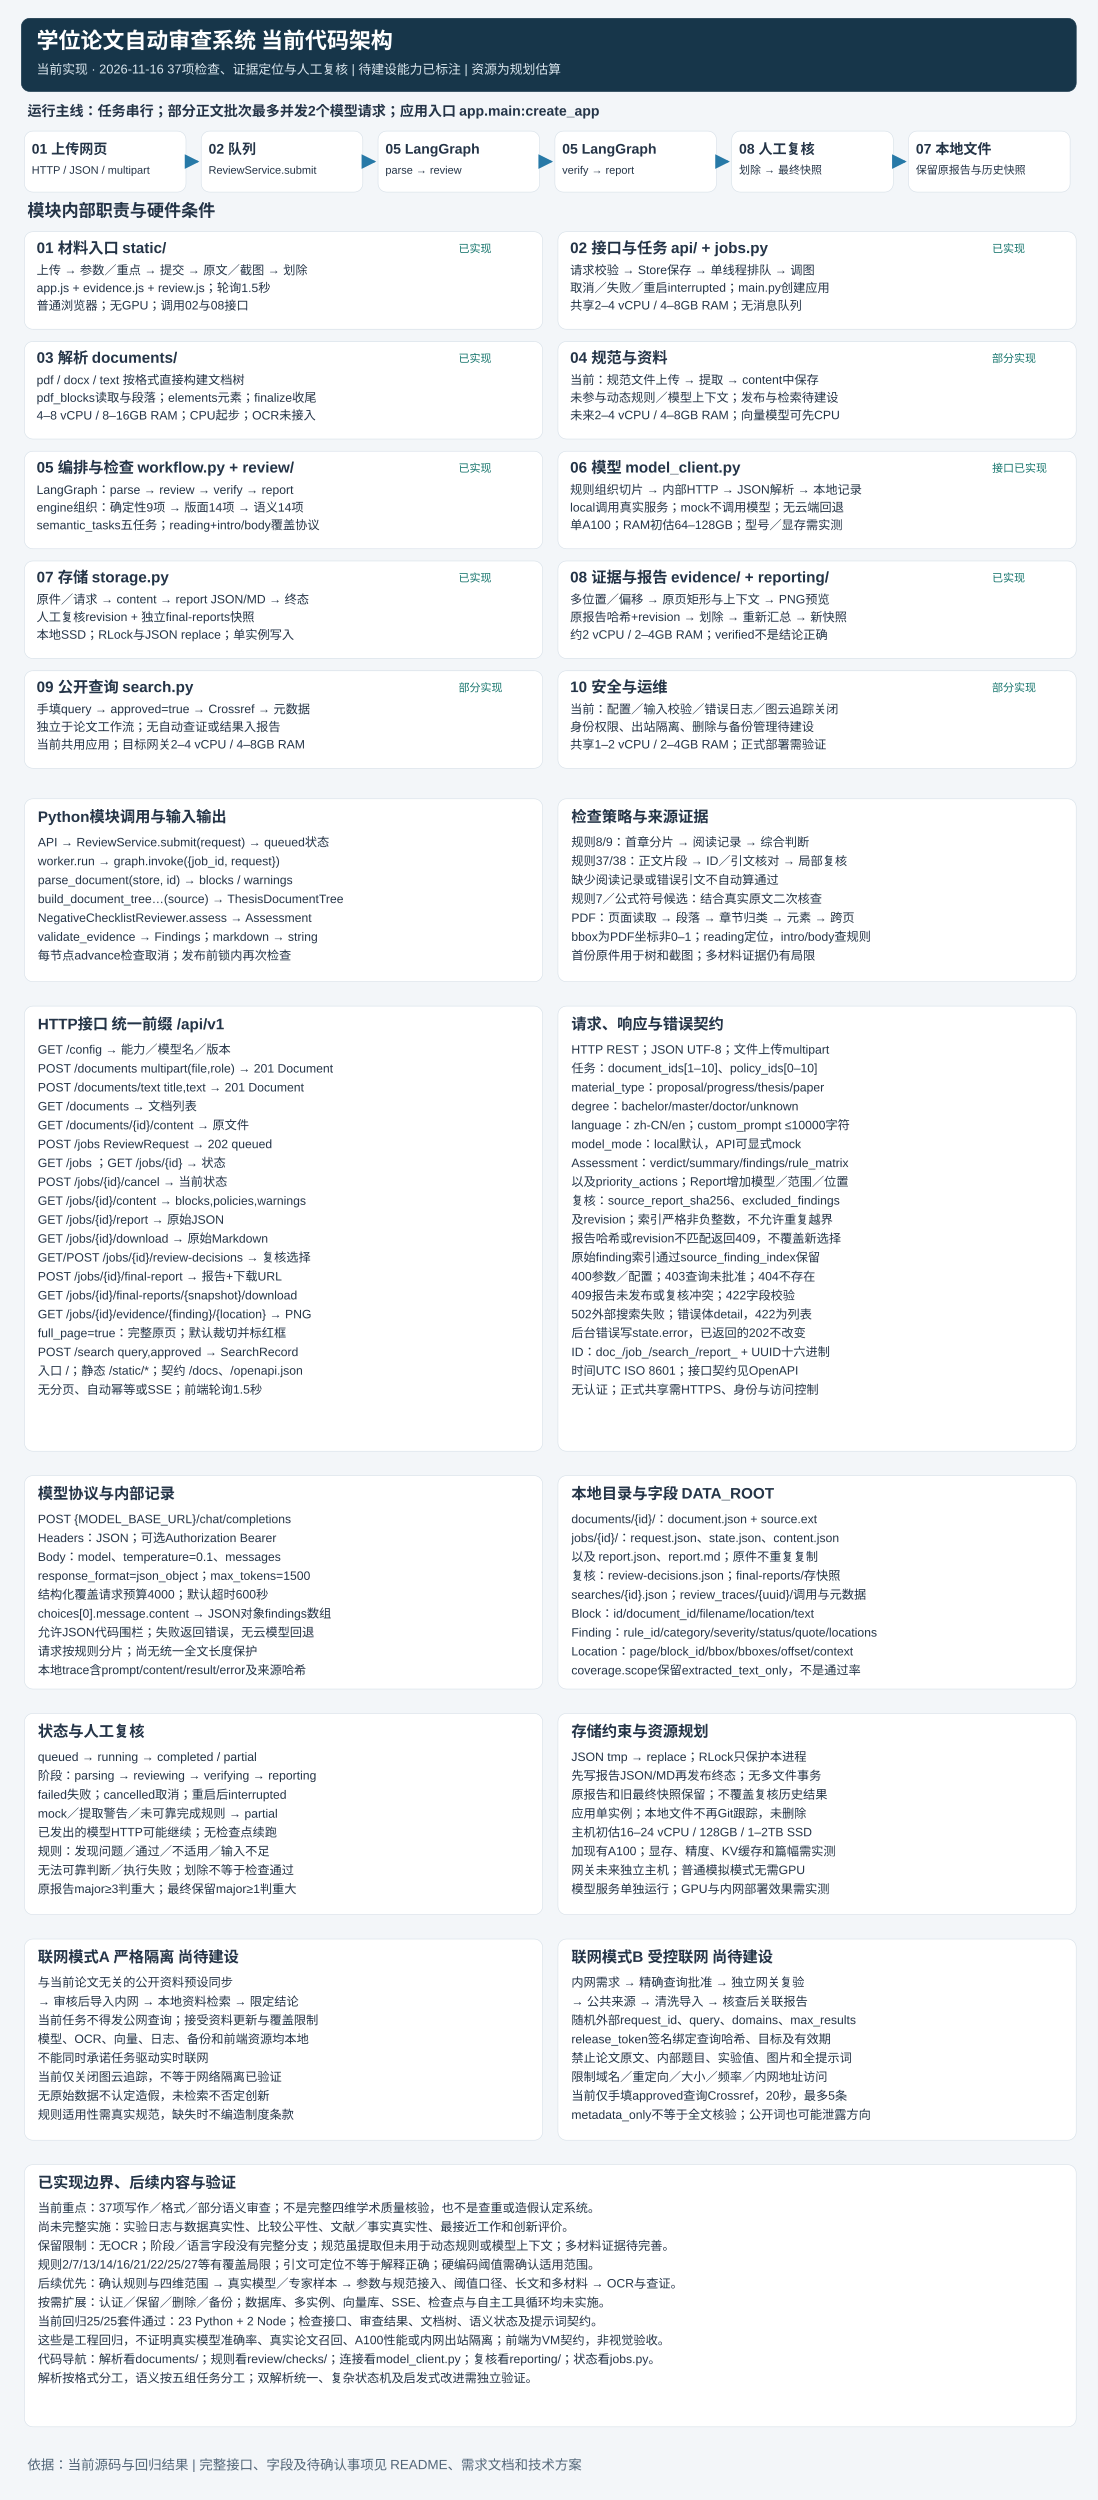
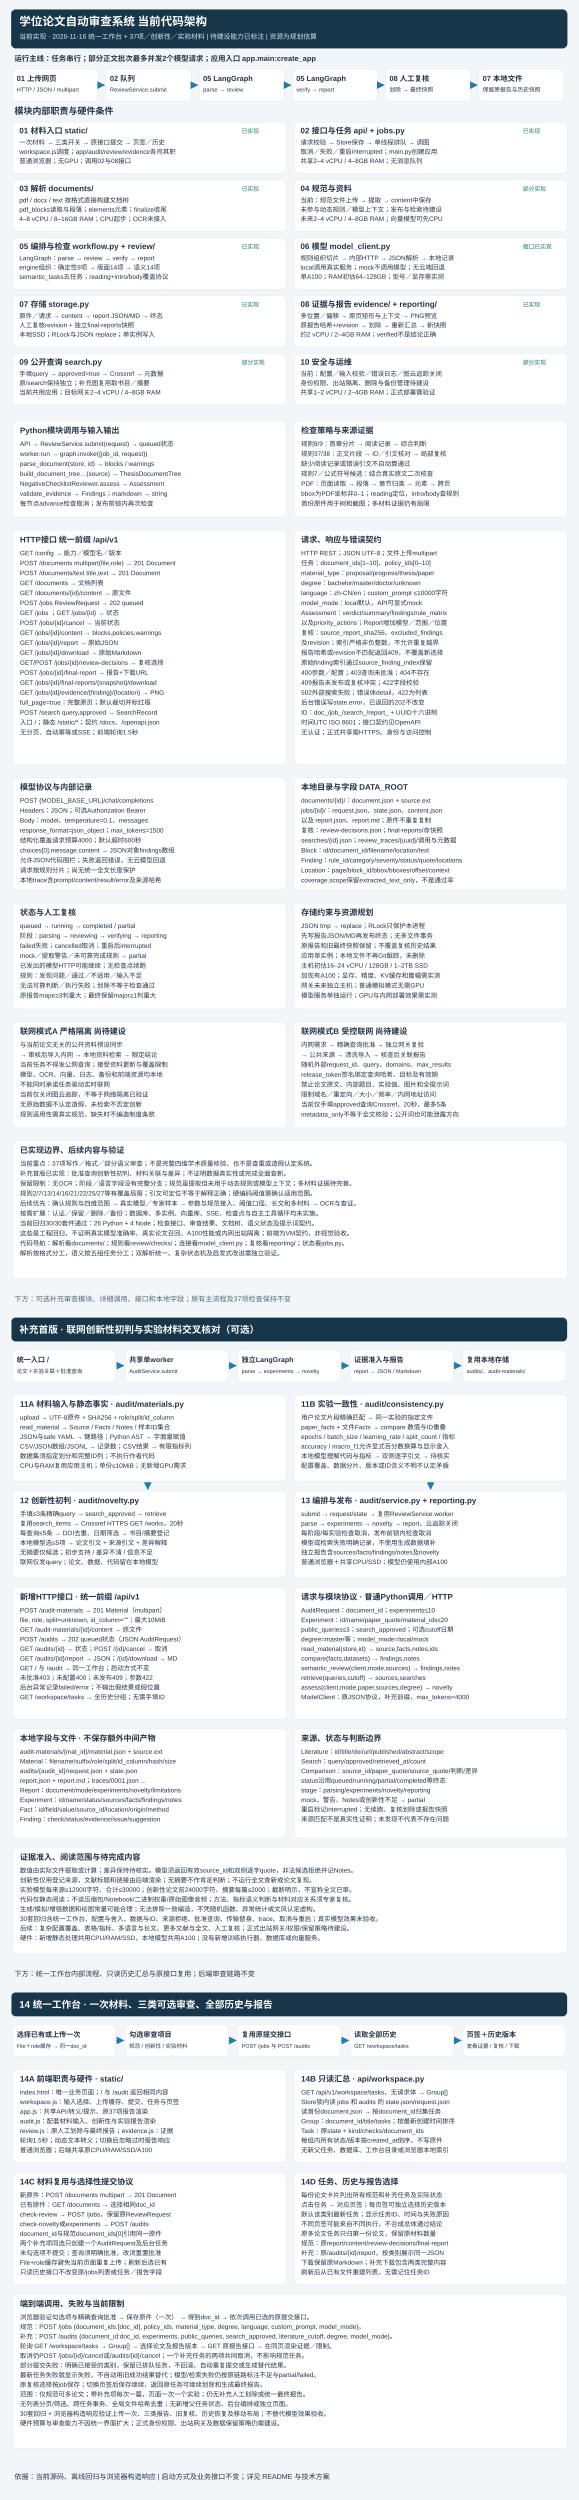
- <svg xmlns="http://www.w3.org/2000/svg" width="1800" height="4100" viewBox="0 0 1800 4100" role="img" aria-labelledby="title desc">
+ <svg xmlns="http://www.w3.org/2000/svg" width="1800" height="7780" viewBox="0 0 1800 7780" role="img" aria-labelledby="title desc">
  <defs>
    <marker id="arrow" markerWidth="8" markerHeight="8" refX="7" refY="4" orient="auto">
      <path d="M0,0 L8,4 L0,8 Z" fill="#2779a7" />
    </marker>
  </defs>
  <g font-family="PingFang SC, Microsoft YaHei, Arial, sans-serif">
-     <rect x="0" y="0" width="1800" height="4100" rx="0" fill="#f3f6f9" stroke="#f3f6f9" />
+     <rect x="0" y="0" width="1800" height="7780" rx="0" fill="#f3f6f9" stroke="#f3f6f9" />
    <rect x="35" y="30" width="1730" height="120" rx="14" fill="#17364a" stroke="#17364a" />
    <text x="60" y="79" font-size="36" fill="#fff" font-weight="600">学位论文自动审查系统  当前代码架构</text>
-     <text x="60" y="121" font-size="21" fill="#dae6ee" font-weight="400">当前实现 · 2026-11-16  37项检查、证据定位与人工复核  |  待建设能力已标注  |  资源为规划估算</text>
+     <text x="60" y="121" font-size="21" fill="#dae6ee" font-weight="400">当前实现 · 2026-11-16  统一工作台 + 37项／创新性／实验材料  |  待建设能力已标注  |  资源为规划估算</text>
    <text x="45" y="190" font-size="23" fill="#243447" font-weight="600">运行主线：任务串行；部分正文批次最多并发2个模型请求；应用入口 app.main:create_app</text>
    <rect x="40" y="215" width="265" height="100" rx="14" fill="#fff" stroke="#d7e0e8" />
    <text x="52" y="252" font-size="23" fill="#243447" font-weight="600">01 上传网页</text>
    <text x="52" y="285" font-size="18" fill="#243447" font-weight="400">HTTP / JSON / multipart</text>
    <path d="M307,265 L324,265" stroke="#2779a7" stroke-width="3" marker-end="url(#arrow)" />
    <rect x="330" y="215" width="265" height="100" rx="14" fill="#fff" stroke="#d7e0e8" />
    <text x="342" y="252" font-size="23" fill="#243447" font-weight="600">02 队列</text>
    <text x="342" y="285" font-size="18" fill="#243447" font-weight="400">ReviewService.submit</text>
    <path d="M597,265 L614,265" stroke="#2779a7" stroke-width="3" marker-end="url(#arrow)" />
    <rect x="620" y="215" width="265" height="100" rx="14" fill="#fff" stroke="#d7e0e8" />
    <text x="632" y="252" font-size="23" fill="#243447" font-weight="600">05 LangGraph</text>
    <text x="632" y="285" font-size="18" fill="#243447" font-weight="400">parse → review</text>
    <path d="M887,265 L904,265" stroke="#2779a7" stroke-width="3" marker-end="url(#arrow)" />
    <rect x="910" y="215" width="265" height="100" rx="14" fill="#fff" stroke="#d7e0e8" />
    <text x="922" y="252" font-size="23" fill="#243447" font-weight="600">05 LangGraph</text>
    <text x="922" y="285" font-size="18" fill="#243447" font-weight="400">verify → report</text>
    <path d="M1177,265 L1194,265" stroke="#2779a7" stroke-width="3" marker-end="url(#arrow)" />
    <rect x="1200" y="215" width="265" height="100" rx="14" fill="#fff" stroke="#d7e0e8" />
    <text x="1212" y="252" font-size="23" fill="#243447" font-weight="600">08 人工复核</text>
    <text x="1212" y="285" font-size="18" fill="#243447" font-weight="400">划除 → 最终快照</text>
    <path d="M1467,265 L1484,265" stroke="#2779a7" stroke-width="3" marker-end="url(#arrow)" />
    <rect x="1490" y="215" width="265" height="100" rx="14" fill="#fff" stroke="#d7e0e8" />
    <text x="1502" y="252" font-size="23" fill="#243447" font-weight="600">07 本地文件</text>
    <text x="1502" y="285" font-size="18" fill="#243447" font-weight="400">保留原报告与历史快照</text>
    <text x="45" y="355" font-size="28" fill="#243447" font-weight="600">模块内部职责与硬件条件</text>
    <rect x="40" y="380" width="850" height="160" rx="14" fill="#fff" stroke="#d7e0e8" />
    <text x="60" y="415" font-size="25" fill="#243447" font-weight="600">01 材料入口  static/</text>
    <text x="752" y="414" font-size="18" fill="#16756d" font-weight="400">已实现</text>
-     <text x="60" y="450" font-size="20" fill="#243447" font-weight="400">上传 → 参数／重点 → 提交 → 原文／截图 → 划除</text>
-     <text x="60" y="479" font-size="20" fill="#243447" font-weight="400">app.js + evidence.js + review.js；轮询1.5秒</text>
+     <text x="60" y="450" font-size="20" fill="#243447" font-weight="400">一次材料 → 三类开关 → 原接口提交 → 页签／历史</text>
+     <text x="60" y="479" font-size="20" fill="#243447" font-weight="400">workspace.js调度；app/audit/review/evidence各司其职</text>
    <text x="60" y="508" font-size="20" fill="#243447" font-weight="400">普通浏览器；无GPU；调用02与08接口</text>
    <rect x="915" y="380" width="850" height="160" rx="14" fill="#fff" stroke="#d7e0e8" />
    <text x="935" y="415" font-size="25" fill="#243447" font-weight="600">02 接口与任务  api/ + jobs.py</text>
    <text x="1627" y="414" font-size="18" fill="#16756d" font-weight="400">已实现</text>
    <text x="935" y="450" font-size="20" fill="#243447" font-weight="400">请求校验 → Store保存 → 单线程排队 → 调图</text>
    <text x="935" y="479" font-size="20" fill="#243447" font-weight="400">取消／失败／重启interrupted；main.py创建应用</text>
    <text x="935" y="508" font-size="20" fill="#243447" font-weight="400">共享2–4 vCPU / 4–8GB RAM；无消息队列</text>
    <rect x="40" y="560" width="850" height="160" rx="14" fill="#fff" stroke="#d7e0e8" />
    <text x="60" y="595" font-size="25" fill="#243447" font-weight="600">03 解析  documents/</text>
    <text x="752" y="594" font-size="18" fill="#16756d" font-weight="400">已实现</text>
    <text x="60" y="630" font-size="20" fill="#243447" font-weight="400">pdf / docx / text 按格式直接构建文档树</text>
    <text x="60" y="659" font-size="20" fill="#243447" font-weight="400">pdf_blocks读取与段落；elements元素；finalize收尾</text>
    <text x="60" y="688" font-size="20" fill="#243447" font-weight="400">4–8 vCPU / 8–16GB RAM；CPU起步；OCR未接入</text>
    <rect x="915" y="560" width="850" height="160" rx="14" fill="#fff" stroke="#d7e0e8" />
    <text x="935" y="595" font-size="25" fill="#243447" font-weight="600">04 规范与资料</text>
    <text x="1627" y="594" font-size="18" fill="#16756d" font-weight="400">部分实现</text>
    <text x="935" y="630" font-size="20" fill="#243447" font-weight="400">当前：规范文件上传 → 提取 → content中保存</text>
    <text x="935" y="659" font-size="20" fill="#243447" font-weight="400">未参与动态规则／模型上下文；发布与检索待建设</text>
    <text x="935" y="688" font-size="20" fill="#243447" font-weight="400">未来2–4 vCPU / 4–8GB RAM；向量模型可先CPU</text>
    <rect x="40" y="740" width="850" height="160" rx="14" fill="#fff" stroke="#d7e0e8" />
    <text x="60" y="775" font-size="25" fill="#243447" font-weight="600">05 编排与检查  workflow.py + review/</text>
    <text x="752" y="774" font-size="18" fill="#16756d" font-weight="400">已实现</text>
    <text x="60" y="810" font-size="20" fill="#243447" font-weight="400">LangGraph：parse → review → verify → report</text>
    <text x="60" y="839" font-size="20" fill="#243447" font-weight="400">engine组织：确定性9项 → 版面14项 → 语义14项</text>
    <text x="60" y="868" font-size="20" fill="#243447" font-weight="400">semantic_tasks五任务；reading+intro/body覆盖协议</text>
    <rect x="915" y="740" width="850" height="160" rx="14" fill="#fff" stroke="#d7e0e8" />
    <text x="935" y="775" font-size="25" fill="#243447" font-weight="600">06 模型  model_client.py</text>
    <text x="1627" y="774" font-size="18" fill="#16756d" font-weight="400">接口已实现</text>
    <text x="935" y="810" font-size="20" fill="#243447" font-weight="400">规则组织切片 → 内部HTTP → JSON解析 → 本地记录</text>
    <text x="935" y="839" font-size="20" fill="#243447" font-weight="400">local调用真实服务；mock不调用模型；无云端回退</text>
    <text x="935" y="868" font-size="20" fill="#243447" font-weight="400">单A100；RAM初估64–128GB；型号／显存需实测</text>
    <rect x="40" y="920" width="850" height="160" rx="14" fill="#fff" stroke="#d7e0e8" />
    <text x="60" y="955" font-size="25" fill="#243447" font-weight="600">07 存储  storage.py</text>
    <text x="752" y="954" font-size="18" fill="#16756d" font-weight="400">已实现</text>
    <text x="60" y="990" font-size="20" fill="#243447" font-weight="400">原件／请求 → content → report JSON/MD → 终态</text>
    <text x="60" y="1019" font-size="20" fill="#243447" font-weight="400">人工复核revision + 独立final-reports快照</text>
    <text x="60" y="1048" font-size="20" fill="#243447" font-weight="400">本地SSD；RLock与JSON replace；单实例写入</text>
    <rect x="915" y="920" width="850" height="160" rx="14" fill="#fff" stroke="#d7e0e8" />
    <text x="935" y="955" font-size="25" fill="#243447" font-weight="600">08 证据与报告  evidence/ + reporting/</text>
    <text x="1627" y="954" font-size="18" fill="#16756d" font-weight="400">已实现</text>
    <text x="935" y="990" font-size="20" fill="#243447" font-weight="400">多位置／偏移 → 原页矩形与上下文 → PNG预览</text>
    <text x="935" y="1019" font-size="20" fill="#243447" font-weight="400">原报告哈希+revision → 划除 → 重新汇总 → 新快照</text>
    <text x="935" y="1048" font-size="20" fill="#243447" font-weight="400">约2 vCPU / 2–4GB RAM；verified不是结论正确</text>
    <rect x="40" y="1100" width="850" height="160" rx="14" fill="#fff" stroke="#d7e0e8" />
    <text x="60" y="1135" font-size="25" fill="#243447" font-weight="600">09 公开查询  search.py</text>
    <text x="752" y="1134" font-size="18" fill="#16756d" font-weight="400">部分实现</text>
    <text x="60" y="1170" font-size="20" fill="#243447" font-weight="400">手填query → approved=true → Crossref → 元数据</text>
-     <text x="60" y="1199" font-size="20" fill="#243447" font-weight="400">独立于论文工作流；无自动查证或结果入报告</text>
+     <text x="60" y="1199" font-size="20" fill="#243447" font-weight="400">原/search保持独立；补充图复用取书目／摘要</text>
    <text x="60" y="1228" font-size="20" fill="#243447" font-weight="400">当前共用应用；目标网关2–4 vCPU / 4–8GB RAM</text>
    <rect x="915" y="1100" width="850" height="160" rx="14" fill="#fff" stroke="#d7e0e8" />
    <text x="935" y="1135" font-size="25" fill="#243447" font-weight="600">10 安全与运维</text>
    <text x="1627" y="1134" font-size="18" fill="#16756d" font-weight="400">部分实现</text>
    <text x="935" y="1170" font-size="20" fill="#243447" font-weight="400">当前：配置／输入校验／错误日志／图云追踪关闭</text>
    <text x="935" y="1199" font-size="20" fill="#243447" font-weight="400">身份权限、出站隔离、删除与备份管理待建设</text>
    <text x="935" y="1228" font-size="20" fill="#243447" font-weight="400">共享1–2 vCPU / 2–4GB RAM；正式部署需验证</text>
    <rect x="40" y="1310" width="850" height="300" rx="14" fill="#fff" stroke="#d7e0e8" />
    <text x="62" y="1348" font-size="25" fill="#243447" font-weight="600">Python模块调用与输入输出</text>
    <text x="62" y="1388" font-size="20" fill="#243447" font-weight="400">API → ReviewService.submit(request) → queued状态</text>
    <text x="62" y="1419" font-size="20" fill="#243447" font-weight="400">worker.run → graph.invoke({job_id, request})</text>
    <text x="62" y="1450" font-size="20" fill="#243447" font-weight="400">parse_document(store, id) → blocks / warnings</text>
    <text x="62" y="1481" font-size="20" fill="#243447" font-weight="400">build_document_tree…(source) → ThesisDocumentTree</text>
    <text x="62" y="1512" font-size="20" fill="#243447" font-weight="400">NegativeChecklistReviewer.assess → Assessment</text>
    <text x="62" y="1543" font-size="20" fill="#243447" font-weight="400">validate_evidence → Findings；markdown → string</text>
    <text x="62" y="1574" font-size="20" fill="#243447" font-weight="400">每节点advance检查取消；发布前锁内再次检查</text>
    <rect x="915" y="1310" width="850" height="300" rx="14" fill="#fff" stroke="#d7e0e8" />
    <text x="937" y="1348" font-size="25" fill="#243447" font-weight="600">检查策略与来源证据</text>
    <text x="937" y="1388" font-size="20" fill="#243447" font-weight="400">规则8/9：首章分片 → 阅读记录 → 综合判断</text>
    <text x="937" y="1419" font-size="20" fill="#243447" font-weight="400">规则37/38：正文片段 → ID／引文核对 → 局部复核</text>
    <text x="937" y="1450" font-size="20" fill="#243447" font-weight="400">缺少阅读记录或错误引文不自动算通过</text>
    <text x="937" y="1481" font-size="20" fill="#243447" font-weight="400">规则7／公式符号候选：结合真实原文二次核查</text>
    <text x="937" y="1512" font-size="20" fill="#243447" font-weight="400">PDF：页面读取 → 段落 → 章节归类 → 元素 → 跨页</text>
    <text x="937" y="1543" font-size="20" fill="#243447" font-weight="400">bbox为PDF坐标非0–1；reading定位，intro/body查规则</text>
    <text x="937" y="1574" font-size="20" fill="#243447" font-weight="400">首份原件用于树和截图；多材料证据仍有局限</text>
    <rect x="40" y="1650" width="850" height="730" rx="14" fill="#fff" stroke="#d7e0e8" />
    <text x="62" y="1688" font-size="25" fill="#243447" font-weight="600">HTTP接口  统一前缀 /api/v1</text>
    <text x="62" y="1728" font-size="20" fill="#243447" font-weight="400">GET /config  → 能力／模型名／版本</text>
    <text x="62" y="1759" font-size="20" fill="#243447" font-weight="400">POST /documents  multipart(file,role) → 201 Document</text>
    <text x="62" y="1790" font-size="20" fill="#243447" font-weight="400">POST /documents/text  title,text → 201 Document</text>
    <text x="62" y="1821" font-size="20" fill="#243447" font-weight="400">GET /documents  → 文档列表</text>
    <text x="62" y="1852" font-size="20" fill="#243447" font-weight="400">GET /documents/{id}/content  → 原文件</text>
    <text x="62" y="1883" font-size="20" fill="#243447" font-weight="400">POST /jobs  ReviewRequest → 202 queued</text>
    <text x="62" y="1914" font-size="20" fill="#243447" font-weight="400">GET /jobs ；GET /jobs/{id} → 状态</text>
    <text x="62" y="1945" font-size="20" fill="#243447" font-weight="400">POST /jobs/{id}/cancel  → 当前状态</text>
    <text x="62" y="1976" font-size="20" fill="#243447" font-weight="400">GET /jobs/{id}/content  → blocks,policies,warnings</text>
    <text x="62" y="2007" font-size="20" fill="#243447" font-weight="400">GET /jobs/{id}/report  → 原始JSON</text>
    <text x="62" y="2038" font-size="20" fill="#243447" font-weight="400">GET /jobs/{id}/download  → 原始Markdown</text>
    <text x="62" y="2069" font-size="20" fill="#243447" font-weight="400">GET/POST /jobs/{id}/review-decisions  → 复核选择</text>
    <text x="62" y="2100" font-size="20" fill="#243447" font-weight="400">POST /jobs/{id}/final-report  → 报告+下载URL</text>
    <text x="62" y="2131" font-size="20" fill="#243447" font-weight="400">GET /jobs/{id}/final-reports/{snapshot}/download</text>
    <text x="62" y="2162" font-size="20" fill="#243447" font-weight="400">GET /jobs/{id}/evidence/{finding}/{location} → PNG</text>
    <text x="62" y="2193" font-size="20" fill="#243447" font-weight="400">full_page=true：完整原页；默认裁切并标红框</text>
    <text x="62" y="2224" font-size="20" fill="#243447" font-weight="400">POST /search  query,approved → SearchRecord</text>
    <text x="62" y="2255" font-size="20" fill="#243447" font-weight="400">入口 /；静态 /static/*；契约 /docs、/openapi.json</text>
    <text x="62" y="2286" font-size="20" fill="#243447" font-weight="400">无分页、自动幂等或SSE；前端轮询1.5秒</text>
    <rect x="915" y="1650" width="850" height="730" rx="14" fill="#fff" stroke="#d7e0e8" />
    <text x="937" y="1688" font-size="25" fill="#243447" font-weight="600">请求、响应与错误契约</text>
    <text x="937" y="1728" font-size="20" fill="#243447" font-weight="400">HTTP REST；JSON UTF-8；文件上传multipart</text>
    <text x="937" y="1759" font-size="20" fill="#243447" font-weight="400">任务：document_ids[1–10]、policy_ids[0–10]</text>
    <text x="937" y="1790" font-size="20" fill="#243447" font-weight="400">material_type：proposal/progress/thesis/paper</text>
    <text x="937" y="1821" font-size="20" fill="#243447" font-weight="400">degree：bachelor/master/doctor/unknown</text>
    <text x="937" y="1852" font-size="20" fill="#243447" font-weight="400">language：zh-CN/en；custom_prompt ≤10000字符</text>
    <text x="937" y="1883" font-size="20" fill="#243447" font-weight="400">model_mode：local默认，API可显式mock</text>
    <text x="937" y="1914" font-size="20" fill="#243447" font-weight="400">Assessment：verdict/summary/findings/rule_matrix</text>
    <text x="937" y="1945" font-size="20" fill="#243447" font-weight="400">以及priority_actions；Report增加模型／范围／位置</text>
    <text x="937" y="1976" font-size="20" fill="#243447" font-weight="400">复核：source_report_sha256、excluded_findings</text>
    <text x="937" y="2007" font-size="20" fill="#243447" font-weight="400">及revision；索引严格非负整数，不允许重复越界</text>
    <text x="937" y="2038" font-size="20" fill="#243447" font-weight="400">报告哈希或revision不匹配返回409，不覆盖新选择</text>
    <text x="937" y="2069" font-size="20" fill="#243447" font-weight="400">原始finding索引通过source_finding_index保留</text>
    <text x="937" y="2100" font-size="20" fill="#243447" font-weight="400">400参数／配置；403查询未批准；404不存在</text>
    <text x="937" y="2131" font-size="20" fill="#243447" font-weight="400">409报告未发布或复核冲突；422字段校验</text>
    <text x="937" y="2162" font-size="20" fill="#243447" font-weight="400">502外部搜索失败；错误体detail，422为列表</text>
    <text x="937" y="2193" font-size="20" fill="#243447" font-weight="400">后台错误写state.error，已返回的202不改变</text>
    <text x="937" y="2224" font-size="20" fill="#243447" font-weight="400">ID：doc_/job_/search_/report_ + UUID十六进制</text>
    <text x="937" y="2255" font-size="20" fill="#243447" font-weight="400">时间UTC ISO 8601；接口契约见OpenAPI</text>
    <text x="937" y="2286" font-size="20" fill="#243447" font-weight="400">无认证；正式共享需HTTPS、身份与访问控制</text>
    <rect x="40" y="2420" width="850" height="350" rx="14" fill="#fff" stroke="#d7e0e8" />
    <text x="62" y="2458" font-size="25" fill="#243447" font-weight="600">模型协议与内部记录</text>
    <text x="62" y="2498" font-size="20" fill="#243447" font-weight="400">POST {MODEL_BASE_URL}/chat/completions</text>
    <text x="62" y="2529" font-size="20" fill="#243447" font-weight="400">Headers：JSON；可选Authorization Bearer</text>
    <text x="62" y="2560" font-size="20" fill="#243447" font-weight="400">Body：model、temperature=0.1、messages</text>
    <text x="62" y="2591" font-size="20" fill="#243447" font-weight="400">response_format=json_object；max_tokens=1500</text>
    <text x="62" y="2622" font-size="20" fill="#243447" font-weight="400">结构化覆盖请求预算4000；默认超时600秒</text>
    <text x="62" y="2653" font-size="20" fill="#243447" font-weight="400">choices[0].message.content → JSON对象findings数组</text>
    <text x="62" y="2684" font-size="20" fill="#243447" font-weight="400">允许JSON代码围栏；失败返回错误，无云模型回退</text>
    <text x="62" y="2715" font-size="20" fill="#243447" font-weight="400">请求按规则分片；尚无统一全文长度保护</text>
    <text x="62" y="2746" font-size="20" fill="#243447" font-weight="400">本地trace含prompt/content/result/error及来源哈希</text>
    <rect x="915" y="2420" width="850" height="350" rx="14" fill="#fff" stroke="#d7e0e8" />
    <text x="937" y="2458" font-size="25" fill="#243447" font-weight="600">本地目录与字段  DATA_ROOT</text>
    <text x="937" y="2498" font-size="20" fill="#243447" font-weight="400">documents/{id}/：document.json + source.ext</text>
    <text x="937" y="2529" font-size="20" fill="#243447" font-weight="400">jobs/{id}/：request.json、state.json、content.json</text>
    <text x="937" y="2560" font-size="20" fill="#243447" font-weight="400">以及 report.json、report.md；原件不重复复制</text>
    <text x="937" y="2591" font-size="20" fill="#243447" font-weight="400">复核：review-decisions.json；final-reports/存快照</text>
    <text x="937" y="2622" font-size="20" fill="#243447" font-weight="400">searches/{id}.json；review_traces/{uuid}/调用与元数据</text>
    <text x="937" y="2653" font-size="20" fill="#243447" font-weight="400">Block：id/document_id/filename/location/text</text>
    <text x="937" y="2684" font-size="20" fill="#243447" font-weight="400">Finding：rule_id/category/severity/status/quote/locations</text>
    <text x="937" y="2715" font-size="20" fill="#243447" font-weight="400">Location：page/block_id/bbox/bboxes/offset/context</text>
    <text x="937" y="2746" font-size="20" fill="#243447" font-weight="400">coverage.scope保留extracted_text_only，不是通过率</text>
    <rect x="40" y="2810" width="850" height="330" rx="14" fill="#fff" stroke="#d7e0e8" />
    <text x="62" y="2848" font-size="25" fill="#243447" font-weight="600">状态与人工复核</text>
    <text x="62" y="2888" font-size="20" fill="#243447" font-weight="400">queued → running → completed / partial</text>
    <text x="62" y="2919" font-size="20" fill="#243447" font-weight="400">阶段：parsing → reviewing → verifying → reporting</text>
    <text x="62" y="2950" font-size="20" fill="#243447" font-weight="400">failed失败；cancelled取消；重启后interrupted</text>
    <text x="62" y="2981" font-size="20" fill="#243447" font-weight="400">mock／提取警告／未可靠完成规则 → partial</text>
    <text x="62" y="3012" font-size="20" fill="#243447" font-weight="400">已发出的模型HTTP可能继续；无检查点续跑</text>
    <text x="62" y="3043" font-size="20" fill="#243447" font-weight="400">规则：发现问题／通过／不适用／输入不足</text>
    <text x="62" y="3074" font-size="20" fill="#243447" font-weight="400">无法可靠判断／执行失败；划除不等于检查通过</text>
    <text x="62" y="3105" font-size="20" fill="#243447" font-weight="400">原报告major≥3判重大；最终保留major≥1判重大</text>
    <rect x="915" y="2810" width="850" height="330" rx="14" fill="#fff" stroke="#d7e0e8" />
    <text x="937" y="2848" font-size="25" fill="#243447" font-weight="600">存储约束与资源规划</text>
    <text x="937" y="2888" font-size="20" fill="#243447" font-weight="400">JSON tmp → replace；RLock只保护本进程</text>
    <text x="937" y="2919" font-size="20" fill="#243447" font-weight="400">先写报告JSON/MD再发布终态；无多文件事务</text>
    <text x="937" y="2950" font-size="20" fill="#243447" font-weight="400">原报告和旧最终快照保留；不覆盖复核历史结果</text>
    <text x="937" y="2981" font-size="20" fill="#243447" font-weight="400">应用单实例；本地文件不再Git跟踪，未删除</text>
    <text x="937" y="3012" font-size="20" fill="#243447" font-weight="400">主机初估16–24 vCPU / 128GB / 1–2TB SSD</text>
    <text x="937" y="3043" font-size="20" fill="#243447" font-weight="400">加现有A100；显存、精度、KV缓存和篇幅需实测</text>
    <text x="937" y="3074" font-size="20" fill="#243447" font-weight="400">网关未来独立主机；普通模拟模式无需GPU</text>
    <text x="937" y="3105" font-size="20" fill="#243447" font-weight="400">模型服务单独运行；GPU与内网部署效果需实测</text>
    <rect x="40" y="3180" width="850" height="330" rx="14" fill="#fff" stroke="#d7e0e8" />
    <text x="62" y="3218" font-size="25" fill="#243447" font-weight="600">联网模式A  严格隔离  尚待建设</text>
    <text x="62" y="3258" font-size="20" fill="#243447" font-weight="400">与当前论文无关的公开资料预设同步</text>
    <text x="62" y="3289" font-size="20" fill="#243447" font-weight="400">→ 审核后导入内网 → 本地资料检索 → 限定结论</text>
    <text x="62" y="3320" font-size="20" fill="#243447" font-weight="400">当前任务不得发公网查询；接受资料更新与覆盖限制</text>
    <text x="62" y="3351" font-size="20" fill="#243447" font-weight="400">模型、OCR、向量、日志、备份和前端资源均本地</text>
    <text x="62" y="3382" font-size="20" fill="#243447" font-weight="400">不能同时承诺任务驱动实时联网</text>
    <text x="62" y="3413" font-size="20" fill="#243447" font-weight="400">当前仅关闭图云追踪，不等于网络隔离已验证</text>
    <text x="62" y="3444" font-size="20" fill="#243447" font-weight="400">无原始数据不认定造假，未检索不否定创新</text>
    <text x="62" y="3475" font-size="20" fill="#243447" font-weight="400">规则适用性需真实规范，缺失时不编造制度条款</text>
    <rect x="915" y="3180" width="850" height="330" rx="14" fill="#fff" stroke="#d7e0e8" />
    <text x="937" y="3218" font-size="25" fill="#243447" font-weight="600">联网模式B  受控联网  尚待建设</text>
    <text x="937" y="3258" font-size="20" fill="#243447" font-weight="400">内网需求 → 精确查询批准 → 独立网关复验</text>
    <text x="937" y="3289" font-size="20" fill="#243447" font-weight="400">→ 公共来源 → 清洗导入 → 核查后关联报告</text>
    <text x="937" y="3320" font-size="20" fill="#243447" font-weight="400">随机外部request_id、query、domains、max_results</text>
    <text x="937" y="3351" font-size="20" fill="#243447" font-weight="400">release_token签名绑定查询哈希、目标及有效期</text>
    <text x="937" y="3382" font-size="20" fill="#243447" font-weight="400">禁止论文原文、内部题目、实验值、图片和全提示词</text>
    <text x="937" y="3413" font-size="20" fill="#243447" font-weight="400">限制域名／重定向／大小／频率／内网地址访问</text>
    <text x="937" y="3444" font-size="20" fill="#243447" font-weight="400">当前仅手填approved查询Crossref，20秒，最多5条</text>
    <text x="937" y="3475" font-size="20" fill="#243447" font-weight="400">metadata_only不等于全文核验；公开词也可能泄露方向</text>
    <rect x="40" y="3550" width="1725" height="430" rx="14" fill="#fff" stroke="#d7e0e8" />
    <text x="62" y="3588" font-size="25" fill="#243447" font-weight="600">已实现边界、后续内容与验证</text>
    <text x="62" y="3628" font-size="20" fill="#243447" font-weight="400">当前重点：37项写作／格式／部分语义审查；不是完整四维学术质量核验，也不是查重或造假认定系统。</text>
-     <text x="62" y="3659" font-size="20" fill="#243447" font-weight="400">尚未完整实施：实验日志与数据真实性、比较公平性、文献／事实真实性、最接近工作和创新评价。</text>
+     <text x="62" y="3659" font-size="20" fill="#243447" font-weight="400">补充首版已实现：批准查询创新性初判、材料关联与差异；不证明数据真实性或完成全面查新。</text>
    <text x="62" y="3690" font-size="20" fill="#243447" font-weight="400">保留限制：无OCR；阶段／语言字段没有完整分支；规范虽提取但未用于动态规则或模型上下文；多材料证据待完善。</text>
    <text x="62" y="3721" font-size="20" fill="#243447" font-weight="400">规则2/7/13/14/16/21/22/25/27等有覆盖局限；引文可定位不等于解释正确；硬编码阈值需确认适用范围。</text>
    <text x="62" y="3752" font-size="20" fill="#243447" font-weight="400">后续优先：确认规则与四维范围 → 真实模型／专家样本 → 参数与规范接入、阈值口径、长文和多材料 → OCR与查证。</text>
    <text x="62" y="3783" font-size="20" fill="#243447" font-weight="400">按需扩展：认证／保留／删除／备份；数据库、多实例、向量库、SSE、检查点与自主工具循环均未实施。</text>
-     <text x="62" y="3814" font-size="20" fill="#243447" font-weight="400">当前回归25/25套件通过：23 Python + 2 Node；检查接口、审查结果、文档树、语义状态及提示词契约。</text>
+     <text x="62" y="3814" font-size="20" fill="#243447" font-weight="400">当前回归30/30套件通过：26 Python + 4 Node；检查接口、审查结果、文档树、语义状态及提示词契约。</text>
    <text x="62" y="3845" font-size="20" fill="#243447" font-weight="400">这些是工程回归，不证明真实模型准确率、真实论文召回、A100性能或内网出站隔离；前端为VM契约，非视觉验收。</text>
    <text x="62" y="3876" font-size="20" fill="#243447" font-weight="400">代码导航：解析看documents/；规则看review/checks/；连接看model_client.py；复核看reporting/；状态看jobs.py。</text>
    <text x="62" y="3907" font-size="20" fill="#243447" font-weight="400">解析按格式分工，语义按五组任务分工；双解析统一、复杂状态机及启发式改进需独立验证。</text>
-     <text x="45" y="4050" font-size="22" fill="#526678" font-weight="400">依据：当前源码与回归结果  |  完整接口、字段及待确认事项见 README、需求文档和技术方案</text>
+     <text x="45" y="4050" font-size="22" fill="#526678" font-weight="400">下方：可选补充审查模块、详细调用、接口和本地字段；原有主流程及37项检查保持不变</text>
+     <rect x="35" y="4100" width="1730" height="75" rx="14" fill="#17364a" stroke="#d7e0e8" />
+     <text x="60" y="4148" font-size="30" fill="#fff" font-weight="600">补充首版 · 联网创新性初判与实验材料交叉核对（可选）</text>
+     <rect x="40" y="4200" width="320" height="100" rx="14" fill="#fff" stroke="#d7e0e8" />
+     <text x="52" y="4239" font-size="22" fill="#243447" font-weight="600">统一入口 /</text>
+     <text x="52" y="4273" font-size="17" fill="#243447" font-weight="400">论文＋实验关联＋批准查询</text>
+     <path d="M362,4250 L384,4250" stroke="#2779a7" stroke-width="3" marker-end="url(#arrow)" />
+     <rect x="390" y="4200" width="320" height="100" rx="14" fill="#fff" stroke="#d7e0e8" />
+     <text x="402" y="4239" font-size="22" fill="#243447" font-weight="600">共享单worker</text>
+     <text x="402" y="4273" font-size="17" fill="#243447" font-weight="400">AuditService.submit</text>
+     <path d="M712,4250 L734,4250" stroke="#2779a7" stroke-width="3" marker-end="url(#arrow)" />
+     <rect x="740" y="4200" width="320" height="100" rx="14" fill="#fff" stroke="#d7e0e8" />
+     <text x="752" y="4239" font-size="22" fill="#243447" font-weight="600">独立LangGraph</text>
+     <text x="752" y="4273" font-size="17" fill="#243447" font-weight="400">parse → experiments → novelty</text>
+     <path d="M1062,4250 L1084,4250" stroke="#2779a7" stroke-width="3" marker-end="url(#arrow)" />
+     <rect x="1090" y="4200" width="320" height="100" rx="14" fill="#fff" stroke="#d7e0e8" />
+     <text x="1102" y="4239" font-size="22" fill="#243447" font-weight="600">证据准入与报告</text>
+     <text x="1102" y="4273" font-size="17" fill="#243447" font-weight="400">report → JSON / Markdown</text>
+     <path d="M1412,4250 L1434,4250" stroke="#2779a7" stroke-width="3" marker-end="url(#arrow)" />
+     <rect x="1440" y="4200" width="320" height="100" rx="14" fill="#fff" stroke="#d7e0e8" />
+     <text x="1452" y="4239" font-size="22" fill="#243447" font-weight="600">复用本地存储</text>
+     <text x="1452" y="4273" font-size="17" fill="#243447" font-weight="400">audits/、audit-materials/</text>
+     <rect x="40" y="4340" width="850" height="270" rx="14" fill="#fff" stroke="#d7e0e8" />
+     <text x="62" y="4378" font-size="25" fill="#243447" font-weight="600">11A 材料输入与静态事实 · audit/materials.py</text>
+     <text x="62" y="4418" font-size="20" fill="#243447" font-weight="400">upload → UTF-8原件 + SHA256 + role/split/id_column</text>
+     <text x="62" y="4448" font-size="20" fill="#243447" font-weight="400">read_material → Source / Facts / Notes / 样本ID集合</text>
+     <text x="62" y="4478" font-size="20" fill="#243447" font-weight="400">JSON与safe YAML → 键路径；Python AST → 字面量赋值</text>
+     <text x="62" y="4508" font-size="20" fill="#243447" font-weight="400">CSV/JSON数组/JSONL → 记录数；CSV结果 → 有限指标列</text>
+     <text x="62" y="4538" font-size="20" fill="#243447" font-weight="400">数据集须指定划分和完整ID列；不执行作者代码</text>
+     <text x="62" y="4568" font-size="20" fill="#243447" font-weight="400">CPU与RAM复用应用主机；单份≤10MiB；无新增GPU需求</text>
+     <rect x="915" y="4340" width="850" height="270" rx="14" fill="#fff" stroke="#d7e0e8" />
+     <text x="937" y="4378" font-size="25" fill="#243447" font-weight="600">11B 实验一致性 · audit/consistency.py</text>
+     <text x="937" y="4418" font-size="20" fill="#243447" font-weight="400">用户论文片段精确匹配 → 同一实验的指定文件</text>
+     <text x="937" y="4448" font-size="20" fill="#243447" font-weight="400">paper_facts + 文件Facts → compare 数值与ID重叠</text>
+     <text x="937" y="4478" font-size="20" fill="#243447" font-weight="400">epochs / batch_size / learning_rate / split_count / 指标</text>
+     <text x="937" y="4508" font-size="20" fill="#243447" font-weight="400">accuracy / macro_f1允许显式百分数换算与显示舍入</text>
+     <text x="937" y="4538" font-size="20" fill="#243447" font-weight="400">本地模型理解代码与指标 → 双侧逐字引文 → 待核实</text>
+     <text x="937" y="4568" font-size="20" fill="#243447" font-weight="400">配置覆盖、数据分片、版本或ID含义不明不认定矛盾</text>
+     <rect x="40" y="4640" width="850" height="270" rx="14" fill="#fff" stroke="#d7e0e8" />
+     <text x="62" y="4678" font-size="25" fill="#243447" font-weight="600">12 创新性初判 · audit/novelty.py</text>
+     <text x="62" y="4718" font-size="20" fill="#243447" font-weight="400">手填≤3条精确query → search_approved → retrieve</text>
+     <text x="62" y="4748" font-size="20" fill="#243447" font-weight="400">复用search_items → Crossref HTTPS GET /works，20秒</text>
+     <text x="62" y="4778" font-size="20" fill="#243447" font-weight="400">每查询≤5条 → DOI去重、日期筛选 → 书目/摘要登记</text>
+     <text x="62" y="4808" font-size="20" fill="#243447" font-weight="400">本地模型选≤5项 → 论文引文 + 来源引文 + 差异解释</text>
+     <text x="62" y="4838" font-size="20" fill="#243447" font-weight="400">无摘要仅候选；初步支持 / 差异不清 / 信息不足</text>
+     <text x="62" y="4868" font-size="20" fill="#243447" font-weight="400">联网仅发query；论文、数据、代码留在本地模型</text>
+     <rect x="915" y="4640" width="850" height="270" rx="14" fill="#fff" stroke="#d7e0e8" />
+     <text x="937" y="4678" font-size="25" fill="#243447" font-weight="600">13 编排与发布 · audit/service.py + reporting.py</text>
+     <text x="937" y="4718" font-size="20" fill="#243447" font-weight="400">submit → request/state → 复用ReviewService.worker</text>
+     <text x="937" y="4748" font-size="20" fill="#243447" font-weight="400">parse → experiments → novelty → report，云追踪关闭</text>
+     <text x="937" y="4778" font-size="20" fill="#243447" font-weight="400">每阶段/每实验检查取消，发布前锁内检查取消</text>
+     <text x="937" y="4808" font-size="20" fill="#243447" font-weight="400">模型或检索失败明确记录，不使用生成数据填补</text>
+     <text x="937" y="4838" font-size="20" fill="#243447" font-weight="400">独立报告含sources/facts/findings/notes及novelty</text>
+     <text x="937" y="4868" font-size="20" fill="#243447" font-weight="400">普通浏览器＋共享CPU/SSD；模型仍使用内部A100</text>
+     <path d="M460,4612 L460,4634" stroke="#2779a7" stroke-width="3" marker-end="url(#arrow)" />
+     <path d="M1340,4612 L1340,4634" stroke="#2779a7" stroke-width="3" marker-end="url(#arrow)" />
+     <rect x="40" y="4940" width="850" height="410" rx="14" fill="#fff" stroke="#d7e0e8" />
+     <text x="62" y="4978" font-size="25" fill="#243447" font-weight="600">新增HTTP接口 · 统一前缀 /api/v1</text>
+     <text x="62" y="5018" font-size="20" fill="#243447" font-weight="400">POST /audit-materials → 201 Material（multipart）</text>
+     <text x="62" y="5048" font-size="20" fill="#243447" font-weight="400">file, role, split=unknown, id_column=""；最大10MiB</text>
+     <text x="62" y="5078" font-size="20" fill="#243447" font-weight="400">GET /audit-materials/{id}/content → 原文件</text>
+     <text x="62" y="5108" font-size="20" fill="#243447" font-weight="400">POST /audits → 202 queued状态（JSON AuditRequest）</text>
+     <text x="62" y="5138" font-size="20" fill="#243447" font-weight="400">GET /audits/{id} → 状态；POST /{id}/cancel → 取消</text>
+     <text x="62" y="5168" font-size="20" fill="#243447" font-weight="400">GET /audits/{id}/report → JSON；/{id}/download → MD</text>
+     <text x="62" y="5198" font-size="20" fill="#243447" font-weight="400">GET / 与 /audit → 同一工作台；启动方式不变</text>
+     <text x="62" y="5228" font-size="20" fill="#243447" font-weight="400">未批准403；未配置400；未发布409；参数422</text>
+     <text x="62" y="5258" font-size="20" fill="#243447" font-weight="400">后台异常记录failed/error；不输出假结果或假位置</text>
+     <text x="62" y="5288" font-size="20" fill="#243447" font-weight="400">GET /workspace/tasks → 全历史分组；无需手填ID</text>
+     <rect x="915" y="4940" width="850" height="410" rx="14" fill="#fff" stroke="#d7e0e8" />
+     <text x="937" y="4978" font-size="25" fill="#243447" font-weight="600">请求与模块协议 · 普通Python调用／HTTP</text>
+     <text x="937" y="5018" font-size="20" fill="#243447" font-weight="400">AuditRequest：document_id；experiments≤10</text>
+     <text x="937" y="5048" font-size="20" fill="#243447" font-weight="400">Experiment：id/name/paper_quote/material_ids≤20</text>
+     <text x="937" y="5078" font-size="20" fill="#243447" font-weight="400">public_queries≤3；search_approved；可选cutoff日期</text>
+     <text x="937" y="5108" font-size="20" fill="#243447" font-weight="400">degree=master等；model_mode=local/mock</text>
+     <text x="937" y="5138" font-size="20" fill="#243447" font-weight="400">read_material(store,id) → source,facts,notes,ids</text>
+     <text x="937" y="5168" font-size="20" fill="#243447" font-weight="400">compare(facts,datasets) → findings,notes</text>
+     <text x="937" y="5198" font-size="20" fill="#243447" font-weight="400">semantic_review(client,mode,sources) → findings,notes</text>
+     <text x="937" y="5228" font-size="20" fill="#243447" font-weight="400">retrieve(queries,cutoff) → sources,searches</text>
+     <text x="937" y="5258" font-size="20" fill="#243447" font-weight="400">assess(client,mode,paper,sources,degree) → novelty</text>
+     <text x="937" y="5288" font-size="20" fill="#243447" font-weight="400">ModelClient：原JSON协议，补充前缀，max_tokens=4000</text>
+     <rect x="40" y="5380" width="850" height="340" rx="14" fill="#fff" stroke="#d7e0e8" />
+     <text x="62" y="5418" font-size="25" fill="#243447" font-weight="600">本地字段与文件 · 不保存额外中间产物</text>
+     <text x="62" y="5458" font-size="20" fill="#243447" font-weight="400">audit-materials/{mat_id}/material.json + source.ext</text>
+     <text x="62" y="5488" font-size="20" fill="#243447" font-weight="400">Material：filename/suffix/role/split/id_column/hash/size</text>
+     <text x="62" y="5518" font-size="20" fill="#243447" font-weight="400">audits/{audit_id}/request.json + state.json</text>
+     <text x="62" y="5548" font-size="20" fill="#243447" font-weight="400">report.json + report.md；traces/0001.json ...</text>
+     <text x="62" y="5578" font-size="20" fill="#243447" font-weight="400">Report：document/mode/experiments/novelty/limitations</text>
+     <text x="62" y="5608" font-size="20" fill="#243447" font-weight="400">Experiment：id/name/status/sources/facts/findings/notes</text>
+     <text x="62" y="5638" font-size="20" fill="#243447" font-weight="400">Fact：id/field/value/source_id/location/origin/method</text>
+     <text x="62" y="5668" font-size="20" fill="#243447" font-weight="400">Finding：check/status/evidence/issue/suggestion</text>
+     <rect x="915" y="5380" width="850" height="340" rx="14" fill="#fff" stroke="#d7e0e8" />
+     <text x="937" y="5418" font-size="25" fill="#243447" font-weight="600">来源、状态与判断边界</text>
+     <text x="937" y="5458" font-size="20" fill="#243447" font-weight="400">Literature：id/title/doi/url/published/abstract/scope</text>
+     <text x="937" y="5488" font-size="20" fill="#243447" font-weight="400">Search：query/approved/retrieved_at/count</text>
+     <text x="937" y="5518" font-size="20" fill="#243447" font-weight="400">Comparison：source_id/paper_quote/source_quote/判断/差异</text>
+     <text x="937" y="5548" font-size="20" fill="#243447" font-weight="400">status沿用queued/running/partial/completed等终态</text>
+     <text x="937" y="5578" font-size="20" fill="#243447" font-weight="400">stage：parsing/experiments/novelty/reporting</text>
+     <text x="937" y="5608" font-size="20" fill="#243447" font-weight="400">mock、警告、Notes或创新性不足 → partial</text>
+     <text x="937" y="5638" font-size="20" fill="#243447" font-weight="400">重启标记interrupted；无续跑、复核划除或报告快照</text>
+     <text x="937" y="5668" font-size="20" fill="#243447" font-weight="400">来源匹配不是真实性证明；未发现不代表不存在问题</text>
+     <rect x="40" y="5750" width="1725" height="330" rx="14" fill="#fff" stroke="#d7e0e8" />
+     <text x="62" y="5788" font-size="25" fill="#243447" font-weight="600">证据准入、阅读范围与待完成内容</text>
+     <text x="62" y="5828" font-size="20" fill="#243447" font-weight="400">数值由实际文件提取或计算；差异保持待核实。模型须返回有效source_id和双侧逐字quote，非法候选拒绝并记Notes。</text>
+     <text x="62" y="5858" font-size="20" fill="#243447" font-weight="400">创新性仅用登记来源，文献标题和链接由后端渲染；无摘要不作肯定判断；不运行全文查新或论文复现。</text>
+     <text x="62" y="5888" font-size="20" fill="#243447" font-weight="400">实验模型每来源≤12000字符、合计≤30000；创新性论文前24000字符、摘要每篇≤2000；截断明示，不宣称全文已审。</text>
+     <text x="62" y="5918" font-size="20" fill="#243447" font-weight="400">代码仅静态阅读；不读压缩包/Notebook/二进制权重/原始图像音频；方法、指标语义判断与材料对应关系须专家复核。</text>
+     <text x="62" y="5948" font-size="20" fill="#243447" font-weight="400">生成/模拟/增强数据和绘图常量可能合理；无法排除一致编造，不凭随机函数、异常统计或文风认定虚构。</text>
+     <text x="62" y="5978" font-size="20" fill="#243447" font-weight="400">30套回归含统一工作台、配置与舍入、数据与ID、来源拒绝、批准查询、传输替身、trace、取消与重启；真实模型效果未验收。</text>
+     <text x="62" y="6008" font-size="20" fill="#243447" font-weight="400">后续：复杂配置覆盖、表格/指标、多语言与长文、更多文献与全文、人工复核；正式出站网关/权限/保留策略待建设。</text>
+     <text x="62" y="6038" font-size="20" fill="#243447" font-weight="400">硬件：新增静态处理共用CPU/RAM/SSD，本地模型共用A100；没有新增训练执行器、数据库或向量服务。</text>
+     <text x="45" y="6150" font-size="22" fill="#243447" font-weight="400">下方：统一工作台内部流程、只读历史汇总与原接口复用；后端审查链路不变</text>
+     <rect x="35" y="6200" width="1730" height="75" rx="14" fill="#17364a" stroke="#d7e0e8" />
+     <text x="60" y="6248" font-size="30" fill="#fff" font-weight="600">14 统一工作台 · 一次材料、三类可选审查、全部历史与报告</text>
+     <rect x="40" y="6300" width="320" height="100" rx="14" fill="#fff" stroke="#d7e0e8" />
+     <text x="52" y="6339" font-size="22" fill="#243447" font-weight="600">选择已有或上传一次</text>
+     <text x="52" y="6373" font-size="17" fill="#243447" font-weight="400">File＋role缓存 → 同一doc_id</text>
+     <path d="M362,6350 L384,6350" stroke="#2779a7" stroke-width="3" marker-end="url(#arrow)" />
+     <rect x="390" y="6300" width="320" height="100" rx="14" fill="#fff" stroke="#d7e0e8" />
+     <text x="402" y="6339" font-size="22" fill="#243447" font-weight="600">勾选审查项目</text>
+     <text x="402" y="6373" font-size="17" fill="#243447" font-weight="400">规范 / 创新性 / 实验材料</text>
+     <path d="M712,6350 L734,6350" stroke="#2779a7" stroke-width="3" marker-end="url(#arrow)" />
+     <rect x="740" y="6300" width="320" height="100" rx="14" fill="#fff" stroke="#d7e0e8" />
+     <text x="752" y="6339" font-size="22" fill="#243447" font-weight="600">复用原提交接口</text>
+     <text x="752" y="6373" font-size="17" fill="#243447" font-weight="400">POST /jobs 与 POST /audits</text>
+     <path d="M1062,6350 L1084,6350" stroke="#2779a7" stroke-width="3" marker-end="url(#arrow)" />
+     <rect x="1090" y="6300" width="320" height="100" rx="14" fill="#fff" stroke="#d7e0e8" />
+     <text x="1102" y="6339" font-size="22" fill="#243447" font-weight="600">读取全部历史</text>
+     <text x="1102" y="6373" font-size="17" fill="#243447" font-weight="400">GET /workspace/tasks</text>
+     <path d="M1412,6350 L1434,6350" stroke="#2779a7" stroke-width="3" marker-end="url(#arrow)" />
+     <rect x="1440" y="6300" width="320" height="100" rx="14" fill="#fff" stroke="#d7e0e8" />
+     <text x="1452" y="6339" font-size="22" fill="#243447" font-weight="600">页签＋历史版本</text>
+     <text x="1452" y="6373" font-size="17" fill="#243447" font-weight="400">查看证据 / 复核 / 下载</text>
+     <rect x="40" y="6440" width="850" height="290" rx="14" fill="#fff" stroke="#d7e0e8" />
+     <text x="62" y="6478" font-size="25" fill="#243447" font-weight="600">14A 前端职责与硬件 · static/</text>
+     <text x="62" y="6518" font-size="20" fill="#243447" font-weight="400">index.html：唯一业务页面；/ 与 /audit 返回相同内容</text>
+     <text x="62" y="6548" font-size="20" fill="#243447" font-weight="400">workspace.js：输入选择、上传缓存、提交、任务与页签</text>
+     <text x="62" y="6578" font-size="20" fill="#243447" font-weight="400">app.js：共享API/转义/提示、原37项报告渲染</text>
+     <text x="62" y="6608" font-size="20" fill="#243447" font-weight="400">audit.js：配套材料输入、创新性与实验报告渲染</text>
+     <text x="62" y="6638" font-size="20" fill="#243447" font-weight="400">review.js：原人工划除与最终报告；evidence.js：证据</text>
+     <text x="62" y="6668" font-size="20" fill="#243447" font-weight="400">轮询1.5秒；动态文本转义；切换后忽略过时报告响应</text>
+     <text x="62" y="6698" font-size="20" fill="#243447" font-weight="400">普通浏览器；后端共享原CPU/RAM/SSD/A100</text>
+     <rect x="915" y="6440" width="850" height="290" rx="14" fill="#fff" stroke="#d7e0e8" />
+     <text x="937" y="6478" font-size="25" fill="#243447" font-weight="600">14B 只读汇总 · api/workspace.py</text>
+     <text x="937" y="6518" font-size="20" fill="#243447" font-weight="400">GET /api/v1/workspace/tasks，无请求体 → Group[]</text>
+     <text x="937" y="6548" font-size="20" fill="#243447" font-weight="400">Store锁内读 jobs 和 audits 的 state.json/request.json</text>
+     <text x="937" y="6578" font-size="20" fill="#243447" font-weight="400">读首份document.json → 按document_id归集任务</text>
+     <text x="937" y="6608" font-size="20" fill="#243447" font-weight="400">Group：document_id/title/tasks；按最新创建时间排序</text>
+     <text x="937" y="6638" font-size="20" fill="#243447" font-weight="400">Task：原state + kind/checks/document_ids</text>
+     <text x="937" y="6668" font-size="20" fill="#243447" font-weight="400">每组内所有状态/版本按created_at倒序，不写原件</text>
+     <text x="937" y="6698" font-size="20" fill="#243447" font-weight="400">无新父任务、数据库、工作台目录或浏览器本地索引</text>
+     <rect x="40" y="6760" width="850" height="350" rx="14" fill="#fff" stroke="#d7e0e8" />
+     <text x="62" y="6798" font-size="25" fill="#243447" font-weight="600">14C 材料复用与选择性提交协议</text>
+     <text x="62" y="6838" font-size="20" fill="#243447" font-weight="400">新原件：POST /documents multipart → 201 Document</text>
+     <text x="62" y="6868" font-size="20" fill="#243447" font-weight="400">已有原件：GET /documents → 选择相同doc_id</text>
+     <text x="62" y="6898" font-size="20" fill="#243447" font-weight="400">check-review → POST /jobs，保留原ReviewRequest</text>
+     <text x="62" y="6928" font-size="20" fill="#243447" font-weight="400">check-novelty或experiments → POST /audits</text>
+     <text x="62" y="6958" font-size="20" fill="#243447" font-weight="400">document_id与规范document_ids[0]引用同一原件</text>
+     <text x="62" y="6988" font-size="20" fill="#243447" font-weight="400">两个补充项同选只创建一个AuditRequest及后台任务</text>
+     <text x="62" y="7018" font-size="20" fill="#243447" font-weight="400">未勾选项不提交；查询须明确批准，改词重置批准</text>
+     <text x="62" y="7048" font-size="20" fill="#243447" font-weight="400">File+role缓存避免当前页面重复上传；刷新后选已有</text>
+     <text x="62" y="7078" font-size="20" fill="#243447" font-weight="400">只读历史接口不改变原/jobs列表或任务／报告字段</text>
+     <rect x="915" y="6760" width="850" height="350" rx="14" fill="#fff" stroke="#d7e0e8" />
+     <text x="937" y="6798" font-size="25" fill="#243447" font-weight="600">14D 任务、历史与报告选择</text>
+     <text x="937" y="6838" font-size="20" fill="#243447" font-weight="400">每份论文卡片列出所有规范和补充任务及实际状态</text>
+     <text x="937" y="6868" font-size="20" fill="#243447" font-weight="400">点击任务 → 对应页签；每页签可独立选择历史版本</text>
+     <text x="937" y="6898" font-size="20" fill="#243447" font-weight="400">默认该类别最新任务；显示任务ID、时间与失败原因</text>
+     <text x="937" y="6928" font-size="20" fill="#243447" font-weight="400">不同页签可能来自不同执行，不合成总体通过结论</text>
+     <text x="937" y="6958" font-size="20" fill="#243447" font-weight="400">原多论文任务只归第一份论文，保留原材料数量</text>
+     <text x="937" y="6988" font-size="20" fill="#243447" font-weight="400">规范：原report/content/review-decisions/final-report</text>
+     <text x="937" y="7018" font-size="20" fill="#243447" font-weight="400">补充：原/audits/{id}/report，按类别展示同一JSON</text>
+     <text x="937" y="7048" font-size="20" fill="#243447" font-weight="400">下载保留原Markdown；补充下载包含两类完整内容</text>
+     <text x="937" y="7078" font-size="20" fill="#243447" font-weight="400">刷新后从已有文件重建列表，无需记住任务ID</text>
+     <rect x="40" y="7140" width="1725" height="480" rx="14" fill="#fff" stroke="#d7e0e8" />
+     <text x="62" y="7178" font-size="25" fill="#243447" font-weight="600">端到端调用、失败与当前限制</text>
+     <text x="62" y="7218" font-size="20" fill="#243447" font-weight="400">浏览器验证勾选项与精确查询批准 → 保存原件（一次） → 得到doc_id → 依次调用已选的原提交接口。</text>
+     <text x="62" y="7248" font-size="20" fill="#243447" font-weight="400">规范：POST /jobs {document_ids:[doc_id], policy_ids, material_type, degree, language, custom_prompt, model_mode}。</text>
+     <text x="62" y="7278" font-size="20" fill="#243447" font-weight="400">补充：POST /audits {document_id:doc_id, experiments, public_queries, search_approved, literature_cutoff, degree, model_mode}。</text>
+     <text x="62" y="7308" font-size="20" fill="#243447" font-weight="400">轮询 GET /workspace/tasks → Group[] → 选择论文及报告版本 → GET 原报告接口 → 在同页渲染证据／限制。</text>
+     <text x="62" y="7338" font-size="20" fill="#243447" font-weight="400">取消仍POST /jobs/{id}/cancel或/audits/{id}/cancel；一个补充任务的两项共同取消，不影响规范任务。</text>
+     <text x="62" y="7368" font-size="20" fill="#243447" font-weight="400">部分提交失败：明确已接受的类别，保留已排队任务，不回滚、自动重复提交或生成替代结果。</text>
+     <text x="62" y="7398" font-size="20" fill="#243447" font-weight="400">最新任务失败就显示失败，不自动用旧成功结果替代；模型/检索失败仍按原链路标注不足与partial/failed。</text>
+     <text x="62" y="7428" font-size="20" fill="#243447" font-weight="400">原复核选择按job保存；切换页签后保存继续，返回原任务可继续划除和生成最终报告。</text>
+     <text x="62" y="7458" font-size="20" fill="#243447" font-weight="400">范围：仅规范可多论文；带补充项每次一篇，页面一次一个实验；仍无补充人工划除或统一最终报告。</text>
+     <text x="62" y="7488" font-size="20" fill="#243447" font-weight="400">无列表分页/筛选、跨任务事务、全局文件哈希去重；无新增父任务状态、后台编排或独立页面。</text>
+     <text x="62" y="7518" font-size="20" fill="#243447" font-weight="400">30套回归 + 浏览器构造响应验证上传一次、三类报告、旧复核、历史恢复及移动布局；不替代模型效果验收。</text>
+     <text x="62" y="7548" font-size="20" fill="#243447" font-weight="400">硬件预算与审查能力不因统一界面扩大；正式身份权限、出站网关及数据保留策略仍需建设。</text>
+     <text x="45" y="7715" font-size="22" fill="#243447" font-weight="400">依据：当前源码、离线回归与浏览器构造响应  |  启动方式及业务接口不变；详见 README 与技术方案</text>
  </g>
</svg>
